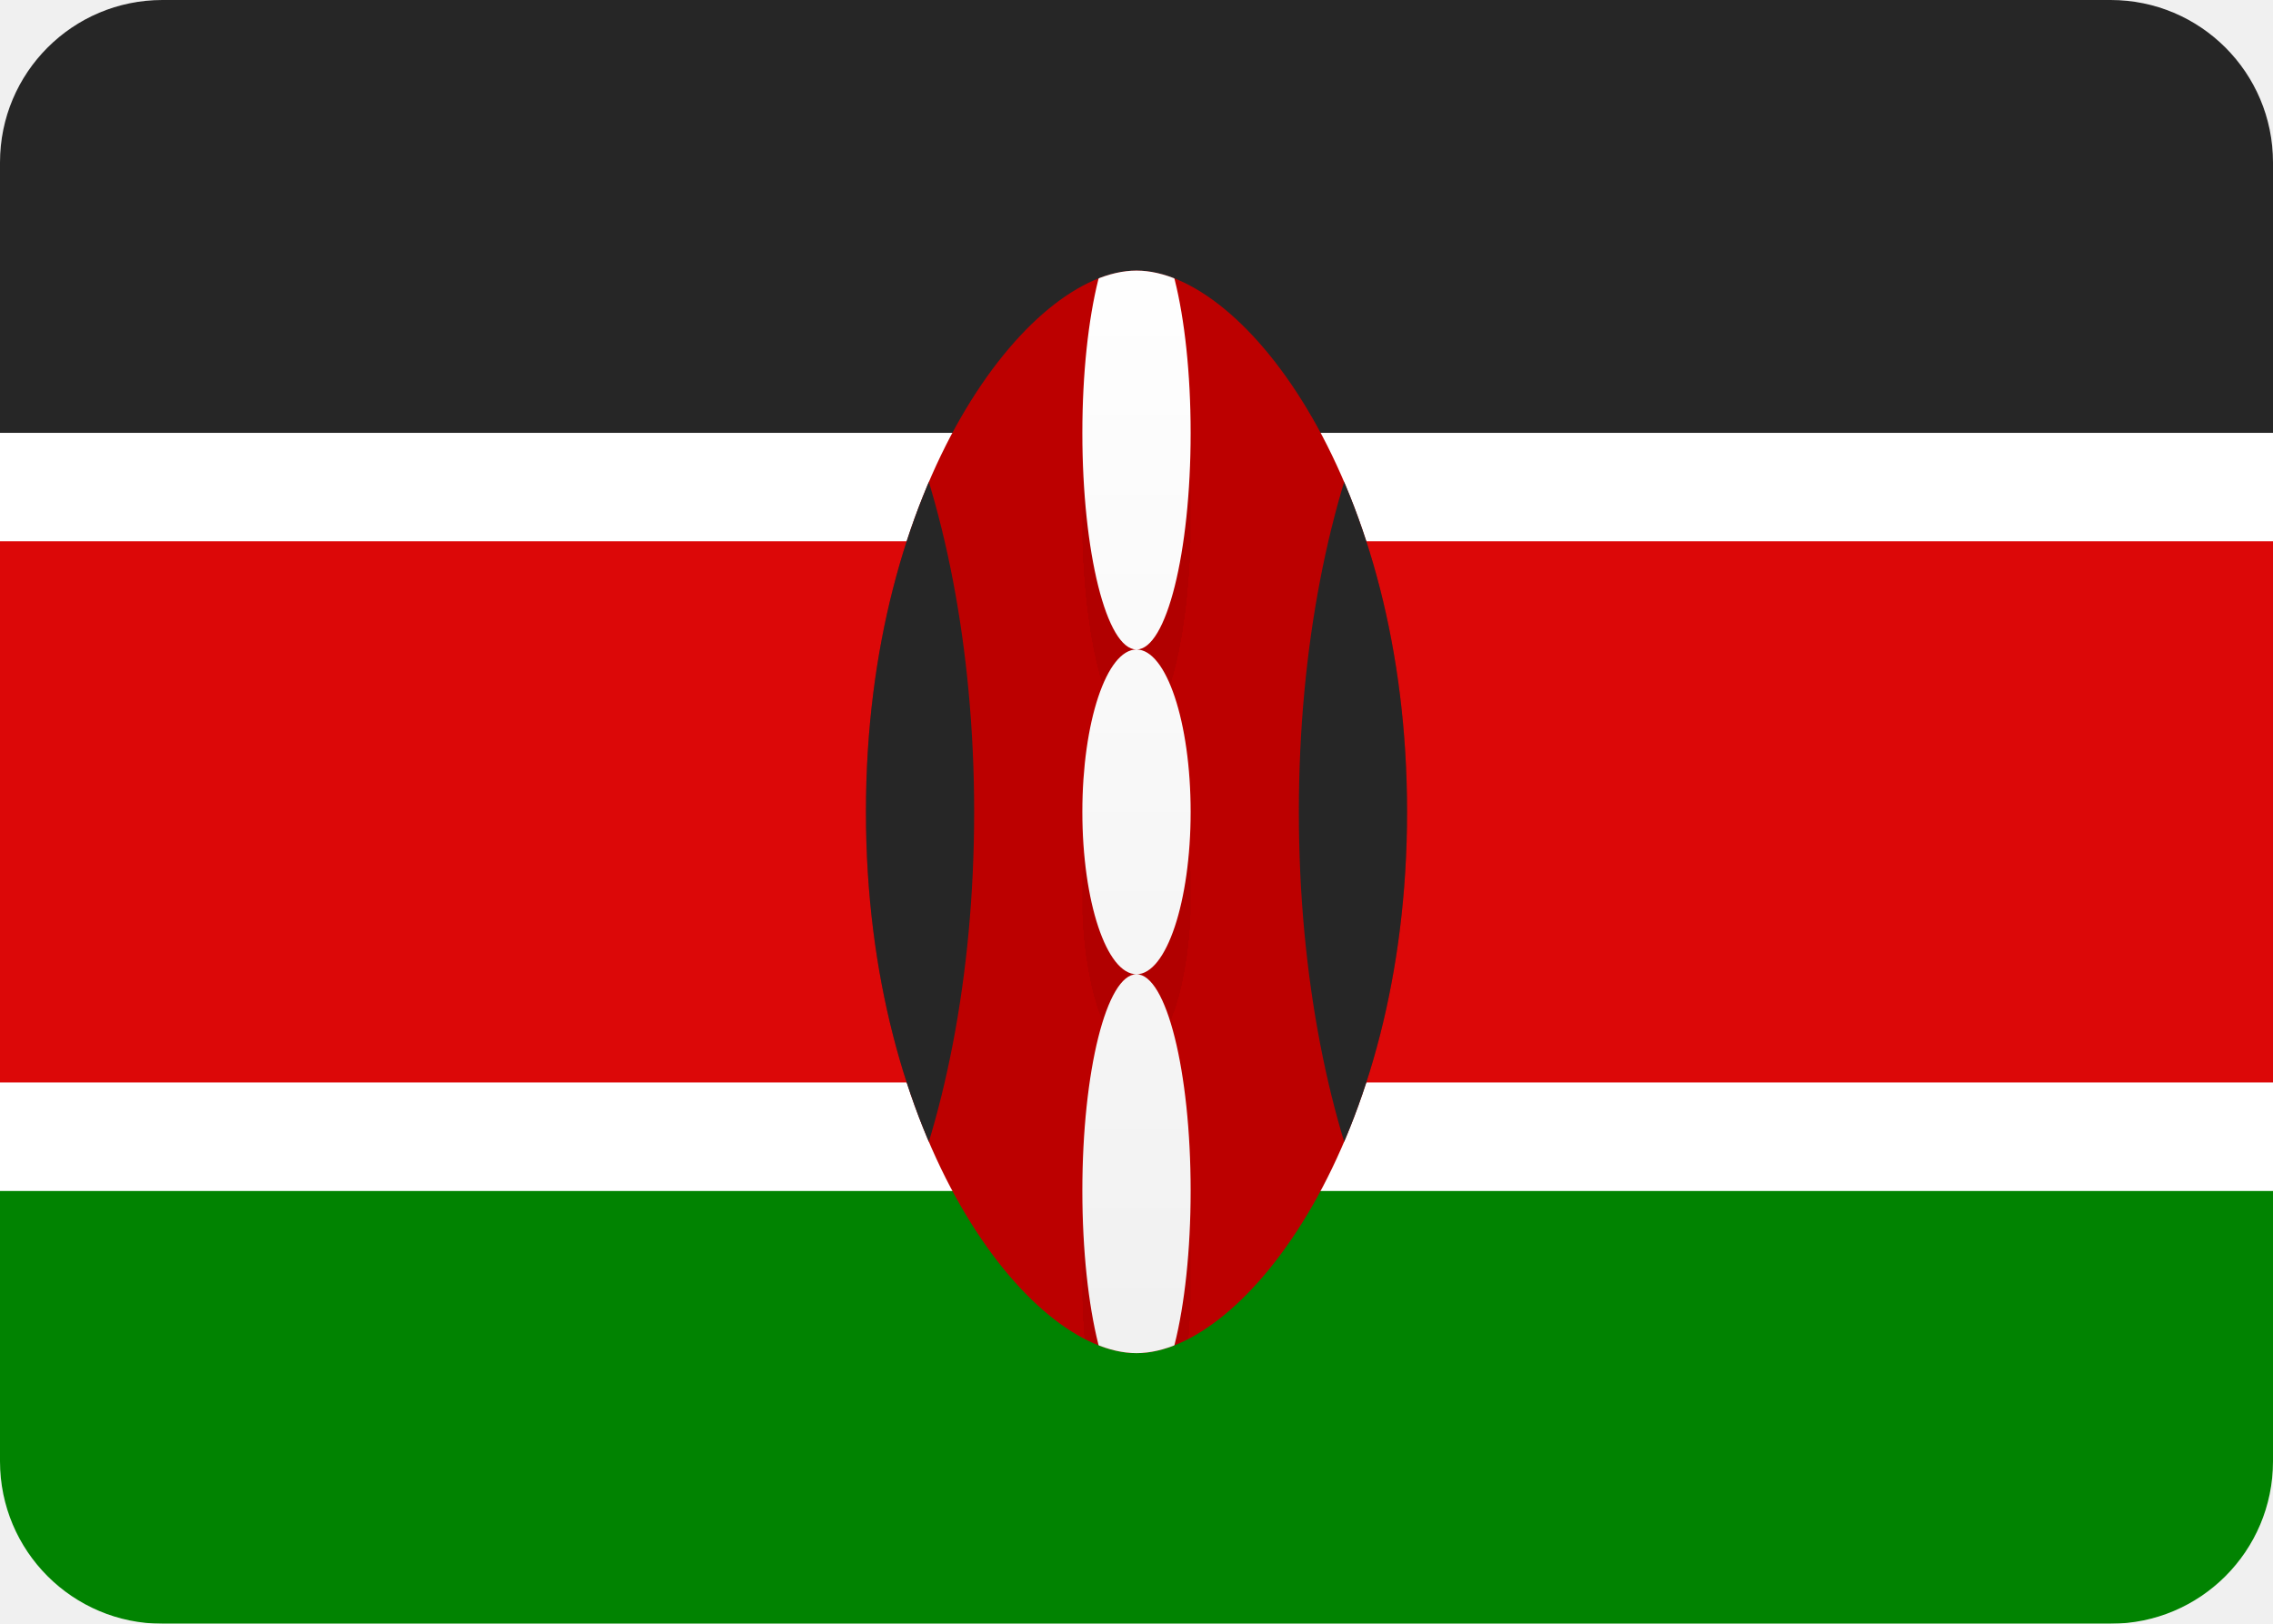
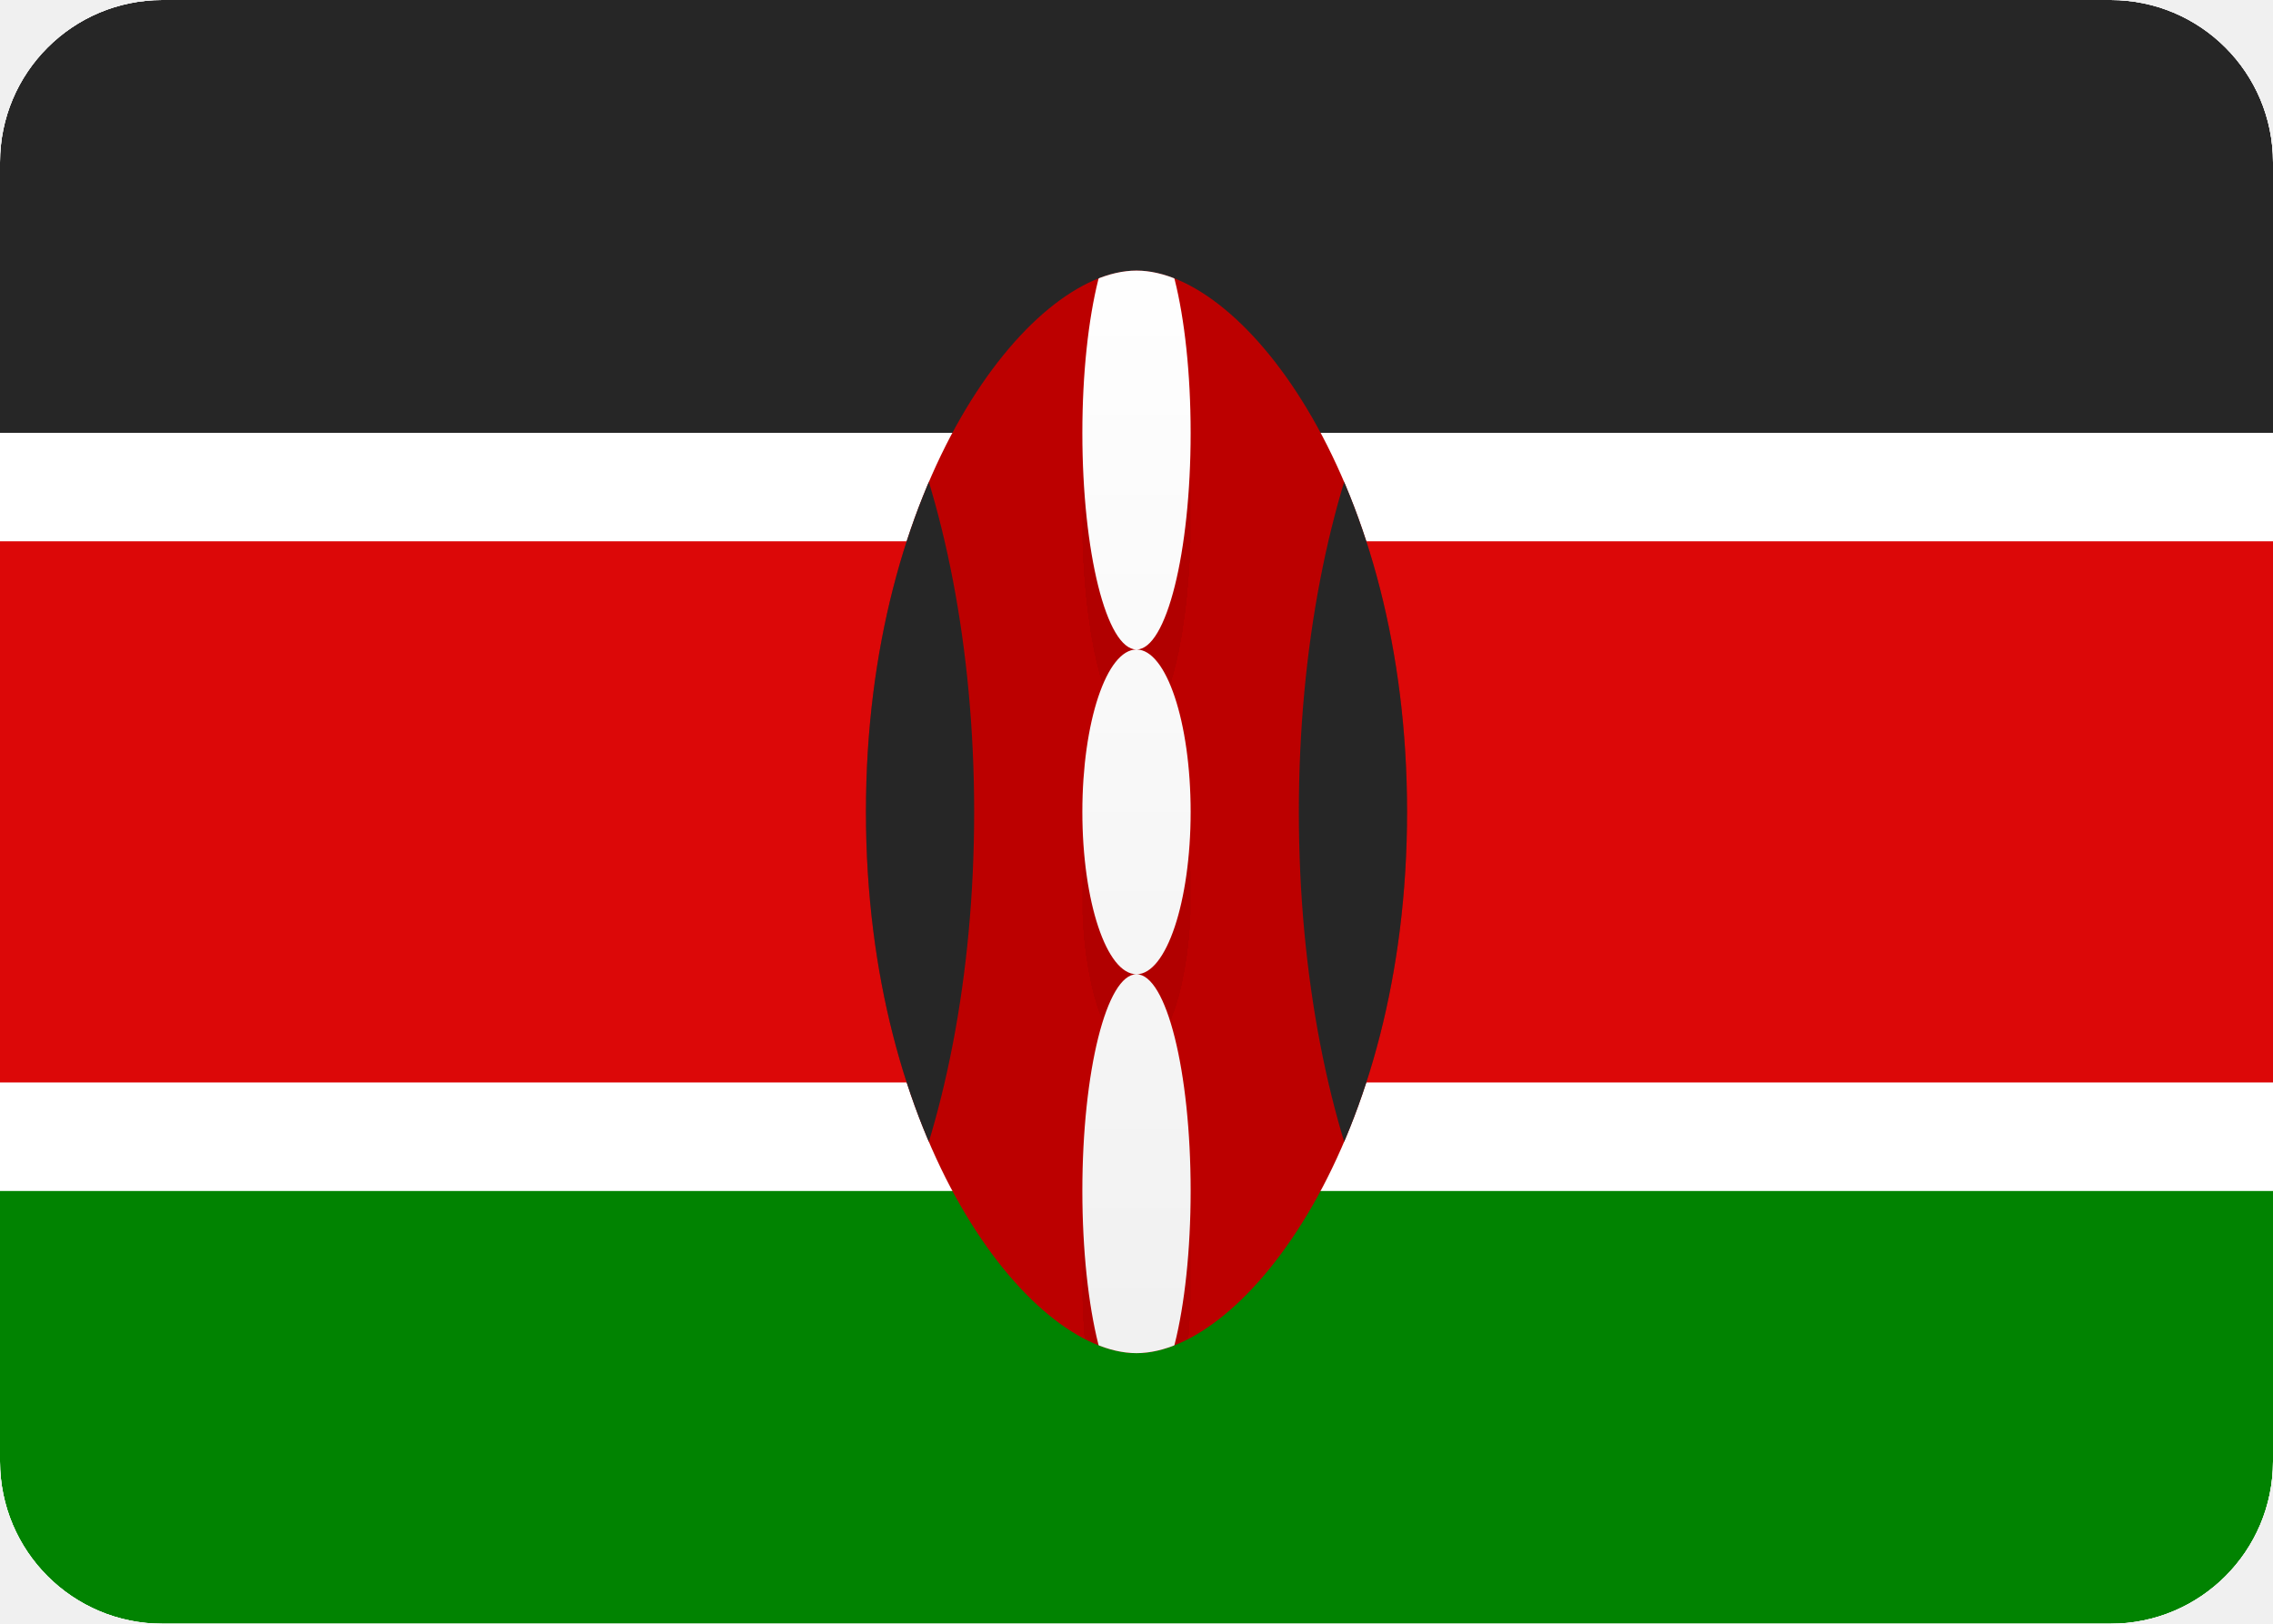
<svg xmlns="http://www.w3.org/2000/svg" width="28" height="20" viewBox="0 0 28 20" fill="none">
-   <rect width="28" height="20" rx="2" fill="white" />
-   <mask id="mask0_503_2848" style="mask-type:alpha" maskUnits="userSpaceOnUse" x="0" y="0" width="28" height="20">
+   <g clip-path="url(#clip0_503_2848)">
    <rect width="28" height="20" rx="2" fill="white" />
-   </mask>
-   <g mask="url(#mask0_503_2848)">
-     <path fill-rule="evenodd" clip-rule="evenodd" d="M0 5.333H28V0H0V5.333Z" fill="#262626" />
-     <path fill-rule="evenodd" clip-rule="evenodd" d="M0 20H28V14.667H0V20Z" fill="#018301" />
-     <path fill-rule="evenodd" clip-rule="evenodd" d="M0 14.667H28V5.333H0V14.667Z" fill="white" />
-     <path fill-rule="evenodd" clip-rule="evenodd" d="M0 13.333H28V6.667H0V13.333Z" fill="#DC0808" />
-     <path fill-rule="evenodd" clip-rule="evenodd" d="M14 16.667C15.333 16.667 17.333 14.05 17.333 10C17.333 5.95 15.333 3.333 14 3.333C12.667 3.333 10.667 5.95 10.667 10C10.667 14.05 12.667 16.667 14 16.667Z" fill="#BC0000" />
-     <mask id="mask1_503_2848" style="mask-type:alpha" maskUnits="userSpaceOnUse" x="10" y="3" width="8" height="14">
-       <path fill-rule="evenodd" clip-rule="evenodd" d="M14 16.667C15.333 16.667 17.333 14.05 17.333 10C17.333 5.95 15.333 3.333 14 3.333C12.667 3.333 10.667 5.95 10.667 10C10.667 14.05 12.667 16.667 14 16.667Z" fill="white" />
+     <mask id="mask0_503_2848" style="mask-type:alpha" maskUnits="userSpaceOnUse" x="0" y="0" width="28" height="20">
+       <rect width="28" height="20" rx="2" fill="white" />
    </mask>
-     <g mask="url(#mask1_503_2848)">
-       <path fill-rule="evenodd" clip-rule="evenodd" d="M8.667 17.333C10.508 17.333 12 14.05 12 10C12 5.95 10.508 2.667 8.667 2.667C6.826 2.667 5.333 5.95 5.333 10C5.333 14.05 6.826 17.333 8.667 17.333Z" fill="#262626" />
-       <path fill-rule="evenodd" clip-rule="evenodd" d="M19.333 17.333C21.174 17.333 22.667 14.05 22.667 10C22.667 5.95 21.174 2.667 19.333 2.667C17.492 2.667 16 5.95 16 10C16 14.05 17.492 17.333 19.333 17.333Z" fill="#262626" />
-       <g filter="url(#filter0_d_503_2848)">
-         <path fill-rule="evenodd" clip-rule="evenodd" d="M14 8C14.368 8 14.667 6.806 14.667 5.333C14.667 3.861 14.368 2.667 14 2.667C13.632 2.667 13.333 3.861 13.333 5.333C13.333 6.806 13.632 8 14 8ZM14 12C14.368 12 14.667 11.105 14.667 10C14.667 8.895 14.368 8 14 8C13.632 8 13.333 8.895 13.333 10C13.333 11.105 13.632 12 14 12ZM14 12C13.632 12 13.333 13.194 13.333 14.667C13.333 16.139 13.632 17.333 14 17.333C14.368 17.333 14.667 16.139 14.667 14.667C14.667 13.194 14.368 12 14 12Z" fill="url(#paint0_linear_503_2848)" />
+     <g mask="url(#mask0_503_2848)">
+       <path fill-rule="evenodd" clip-rule="evenodd" d="M0 5.333H28V0H0V5.333Z" fill="#262626" />
+       <path fill-rule="evenodd" clip-rule="evenodd" d="M0 20H28V14.667H0V20Z" fill="#018301" />
+       <path fill-rule="evenodd" clip-rule="evenodd" d="M0 14.667H28V5.333H0V14.667Z" fill="white" />
+       <path fill-rule="evenodd" clip-rule="evenodd" d="M0 13.333H28V6.667H0V13.333Z" fill="#DC0808" />
+       <path fill-rule="evenodd" clip-rule="evenodd" d="M14 16.667C15.333 16.667 17.333 14.05 17.333 10C17.333 5.95 15.333 3.333 14 3.333C12.667 3.333 10.667 5.95 10.667 10C10.667 14.05 12.667 16.667 14 16.667Z" fill="#BC0000" />
+       <mask id="mask1_503_2848" style="mask-type:alpha" maskUnits="userSpaceOnUse" x="10" y="3" width="8" height="14">
+         <path fill-rule="evenodd" clip-rule="evenodd" d="M14 16.667C15.333 16.667 17.333 14.05 17.333 10C17.333 5.95 15.333 3.333 14 3.333C12.667 3.333 10.667 5.95 10.667 10C10.667 14.05 12.667 16.667 14 16.667Z" fill="white" />
+       </mask>
+       <g mask="url(#mask1_503_2848)">
+         <path fill-rule="evenodd" clip-rule="evenodd" d="M8.667 17.333C10.508 17.333 12 14.05 12 10C12 5.95 10.508 2.667 8.667 2.667C6.826 2.667 5.333 5.95 5.333 10C5.333 14.05 6.826 17.333 8.667 17.333Z" fill="#262626" />
+         <path fill-rule="evenodd" clip-rule="evenodd" d="M19.333 17.333C21.174 17.333 22.667 14.05 22.667 10C22.667 5.95 21.174 2.667 19.333 2.667C17.492 2.667 16 5.95 16 10C16 14.05 17.492 17.333 19.333 17.333Z" fill="#262626" />
+         <g filter="url(#filter0_d_503_2848)">
+           <path fill-rule="evenodd" clip-rule="evenodd" d="M14 8C14.368 8 14.667 6.806 14.667 5.333C14.667 3.861 14.368 2.667 14 2.667C13.632 2.667 13.333 3.861 13.333 5.333C13.333 6.806 13.632 8 14 8ZM14 12C14.368 12 14.667 11.105 14.667 10C14.667 8.895 14.368 8 14 8C13.632 8 13.333 8.895 13.333 10C13.333 11.105 13.632 12 14 12ZM14 12C13.632 12 13.333 13.194 13.333 14.667C13.333 16.139 13.632 17.333 14 17.333C14.368 17.333 14.667 16.139 14.667 14.667C14.667 13.194 14.368 12 14 12Z" fill="url(#paint0_linear_503_2848)" />
+         </g>
      </g>
    </g>
  </g>
  <defs>
    <filter id="filter0_d_503_2848" x="13.333" y="2.667" width="1.333" height="15.667" filterUnits="userSpaceOnUse" color-interpolation-filters="sRGB">
      <feFlood flood-opacity="0" result="BackgroundImageFix" />
      <feColorMatrix in="SourceAlpha" type="matrix" values="0 0 0 0 0 0 0 0 0 0 0 0 0 0 0 0 0 0 127 0" result="hardAlpha" />
      <feOffset dy="1" />
      <feColorMatrix type="matrix" values="0 0 0 0 0 0 0 0 0 0 0 0 0 0 0 0 0 0 0.06 0" />
      <feBlend mode="normal" in2="BackgroundImageFix" result="effect1_dropShadow_503_2848" />
      <feBlend mode="normal" in="SourceGraphic" in2="effect1_dropShadow_503_2848" result="shape" />
    </filter>
    <linearGradient id="paint0_linear_503_2848" x1="13.333" y1="2.667" x2="13.333" y2="17.333" gradientUnits="userSpaceOnUse">
      <stop stop-color="white" />
      <stop offset="1" stop-color="#F0F0F0" />
    </linearGradient>
+     <clipPath id="clip0_503_2848">
+       <rect width="28" height="20" rx="2" fill="white" />
+     </clipPath>
  </defs>
</svg>
